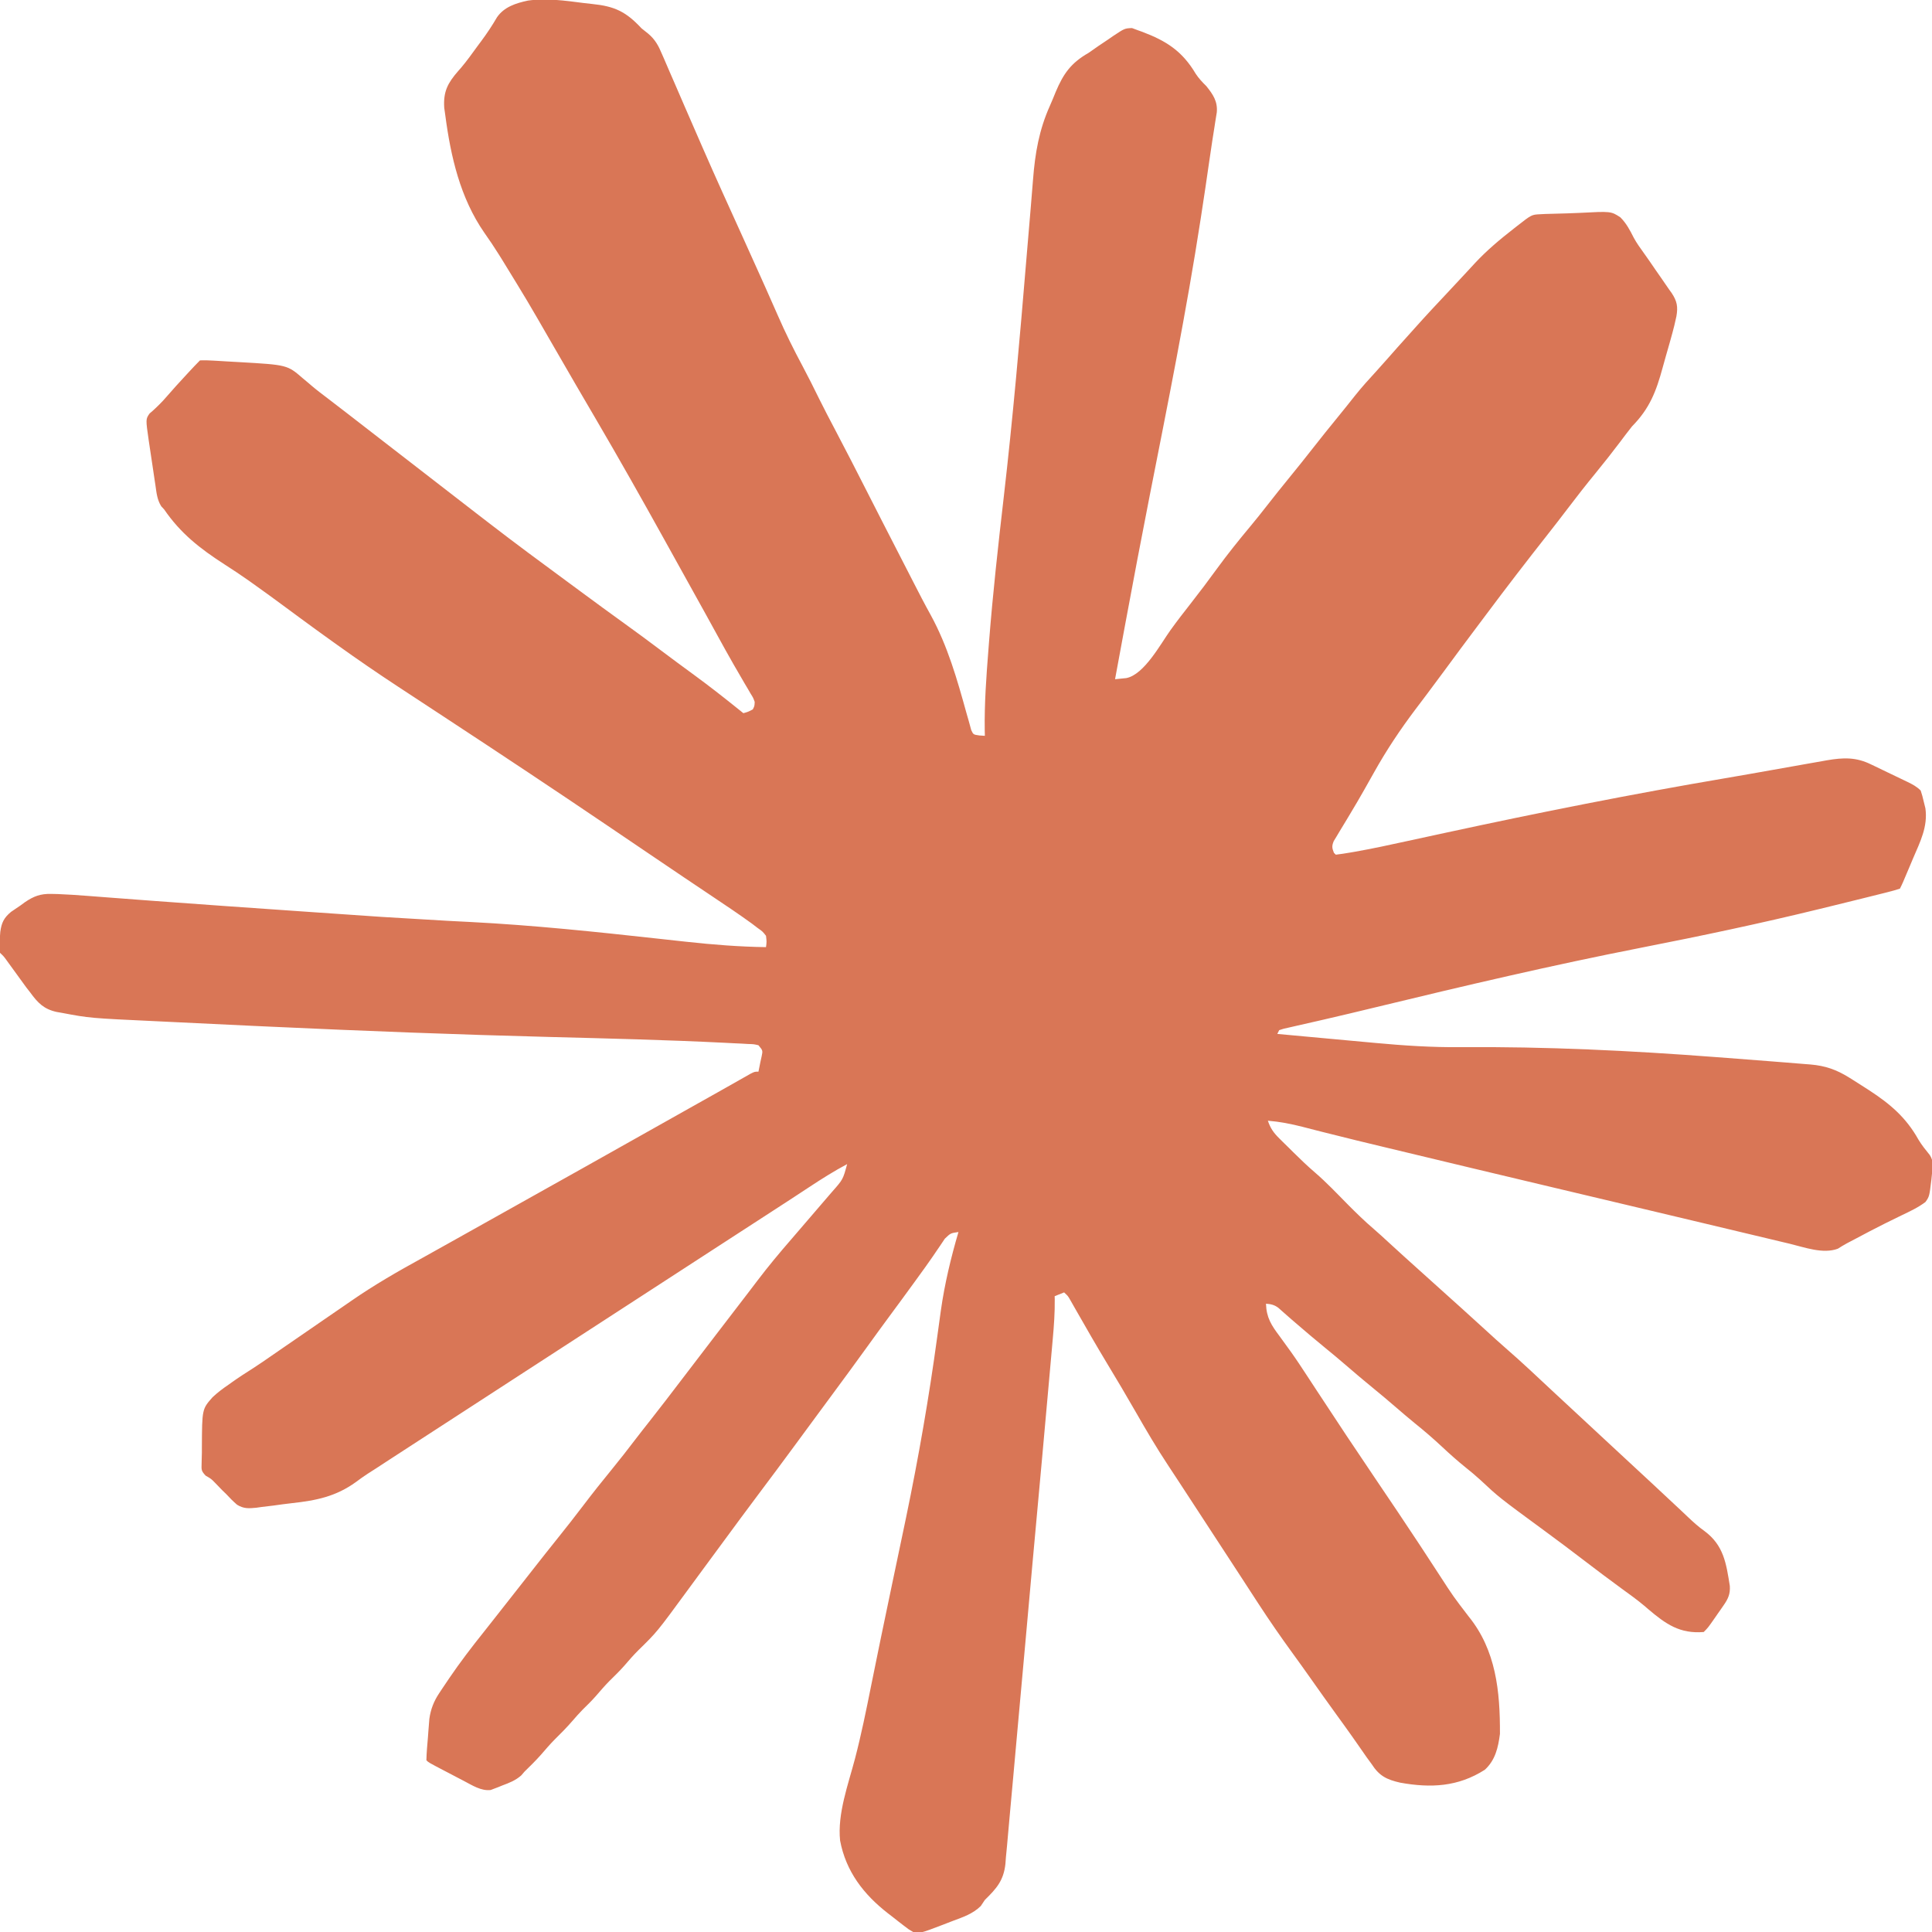
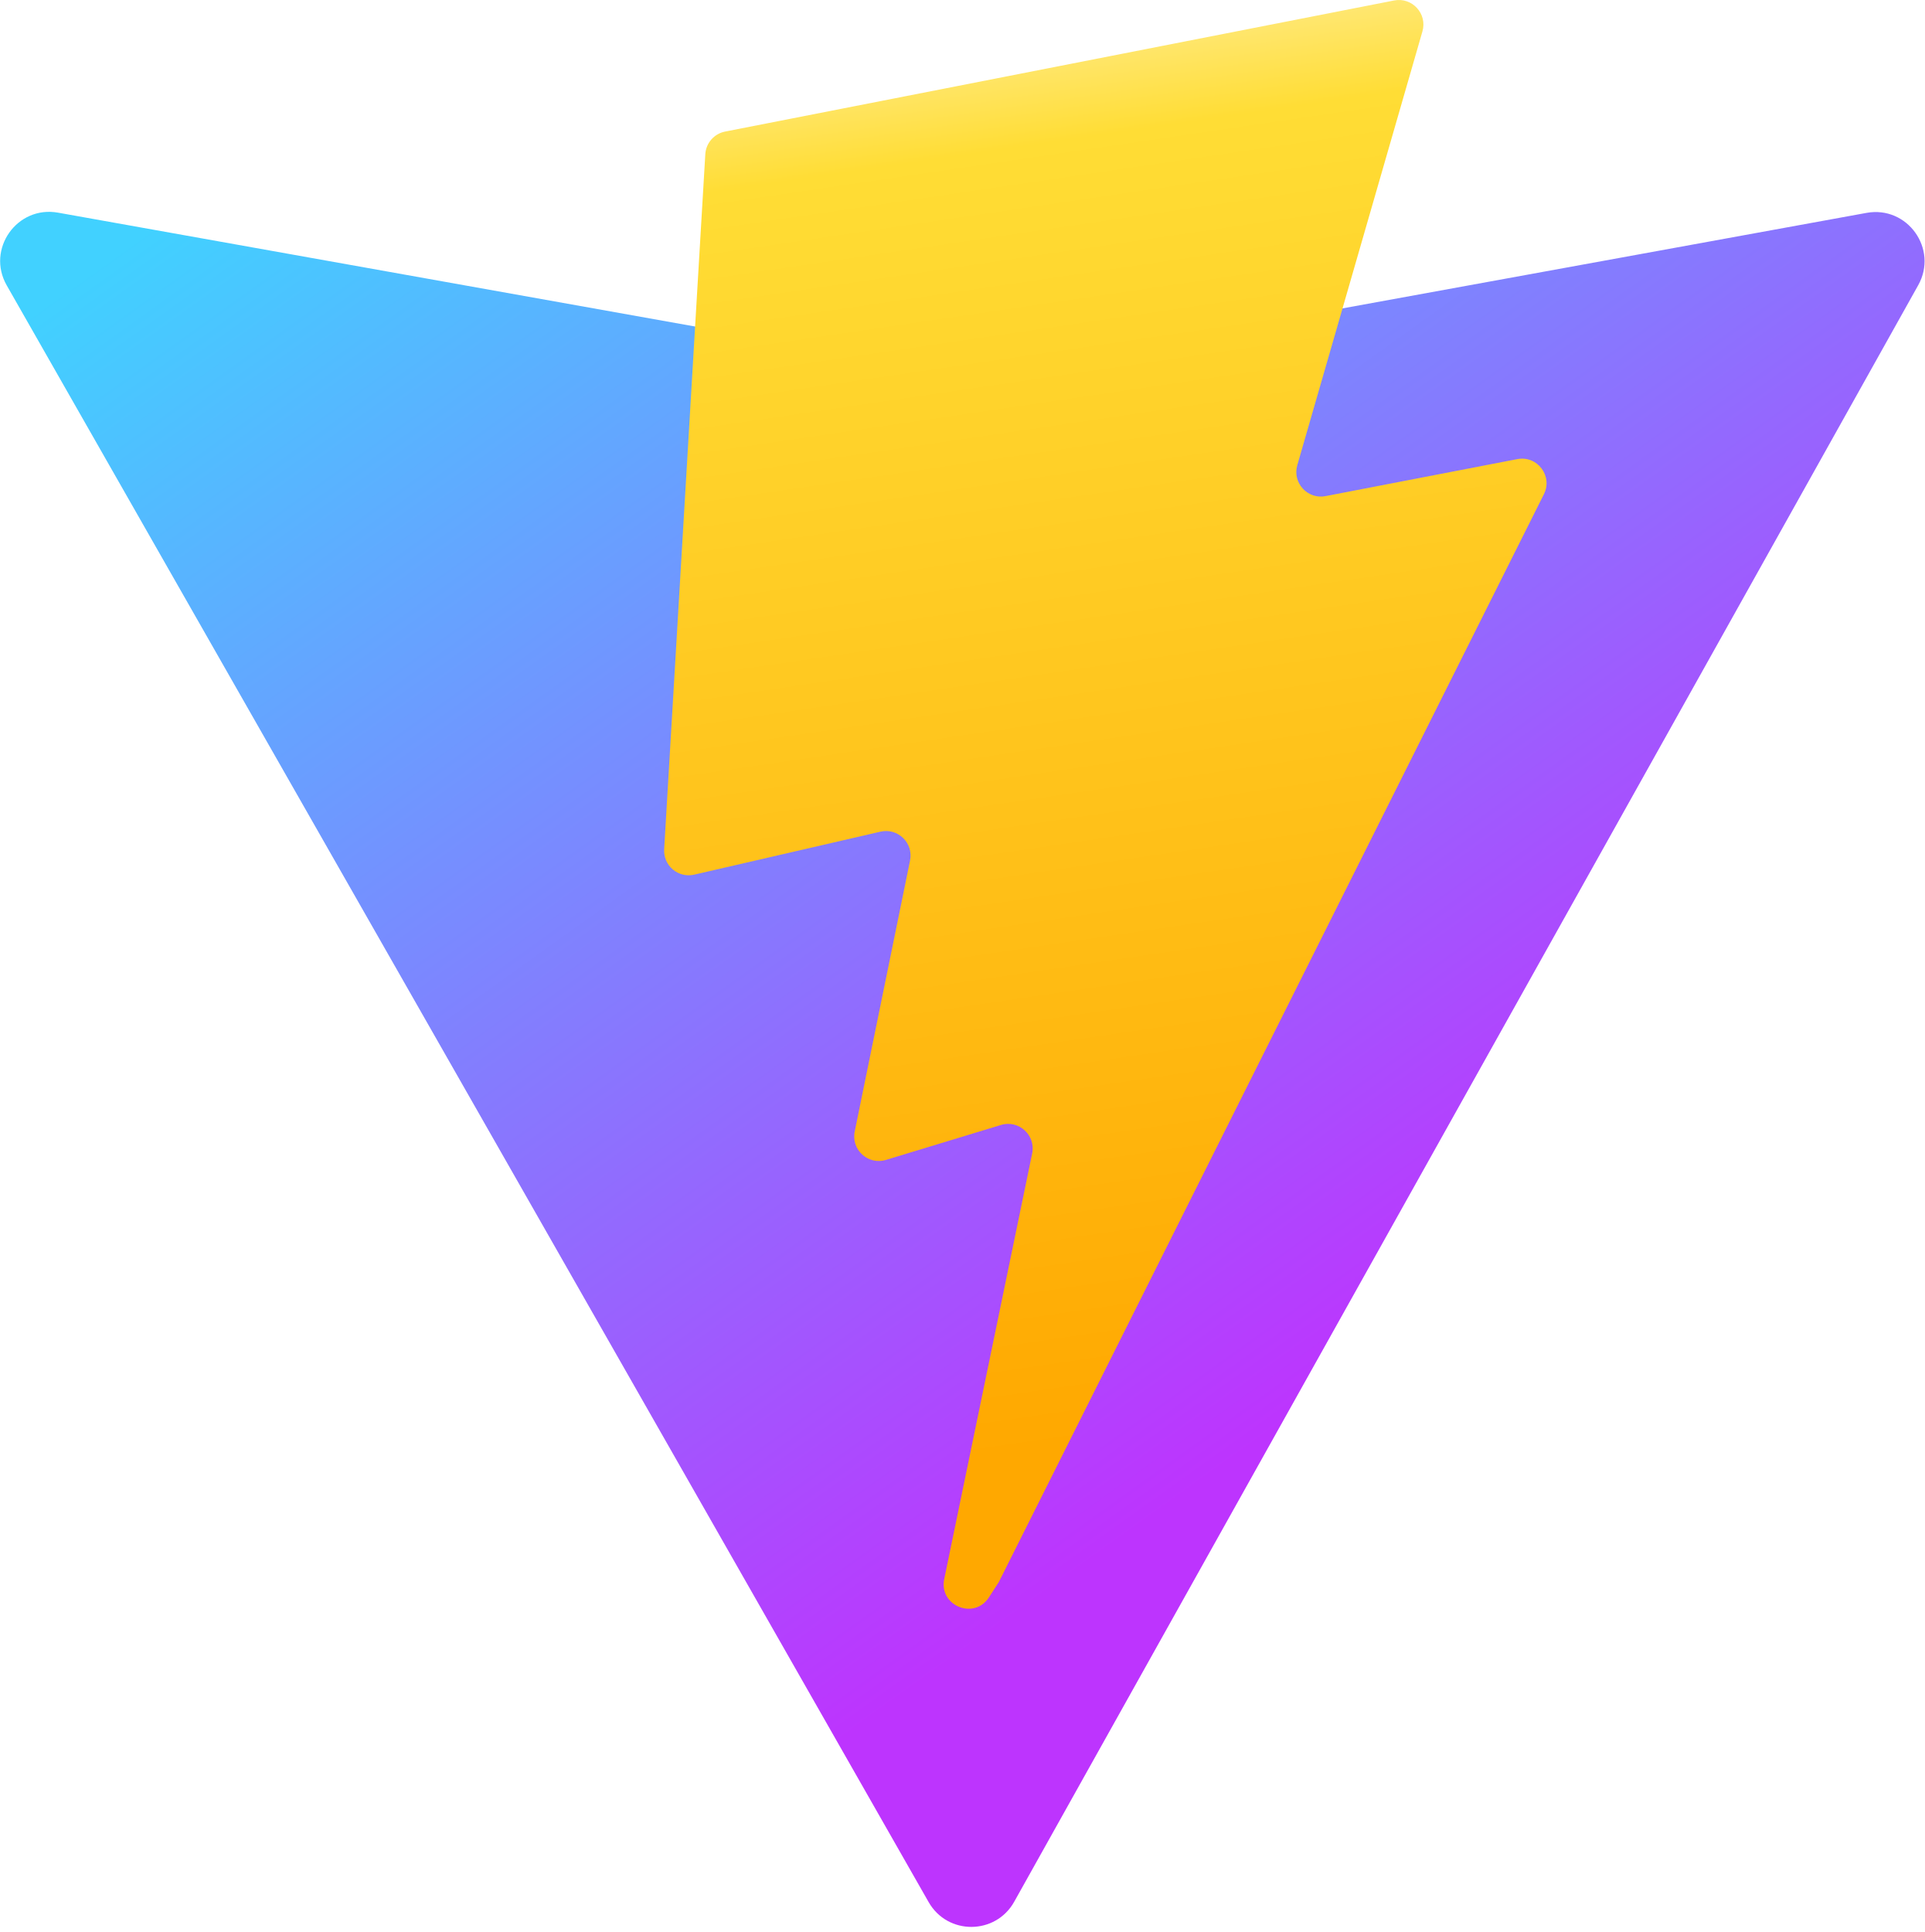
- <svg xmlns="http://www.w3.org/2000/svg" version="1.1" width="1024" height="1024">
-   <path d="M0 0 C1.538 0.192 3.079 0.366 4.621 0.522 C16.417 1.723 22.465 4.509 30.745 13.413 C31.926 14.366 33.112 15.312 34.304 16.251 C38.051 19.418 39.789 22.71 41.656 27.187 C41.985 27.934 42.314 28.681 42.653 29.451 C43.722 31.89 44.765 34.338 45.808 36.788 C46.558 38.512 47.31 40.235 48.064 41.957 C49.959 46.296 51.834 50.644 53.704 54.994 C56.045 60.43 58.422 65.851 60.794 71.273 C61.629 73.182 62.461 75.092 63.292 77.002 C70.149 92.725 77.275 108.328 84.362 123.948 C87.633 131.159 90.885 138.378 94.123 145.605 C94.921 147.387 95.721 149.169 96.52 150.95 C98.692 155.795 100.853 160.643 102.964 165.515 C106.98 174.761 111.418 183.674 116.175 192.562 C119.175 198.182 122.01 203.881 124.819 209.598 C127.568 215.158 130.441 220.648 133.339 226.132 C139.083 237.004 144.667 247.955 150.245 258.913 C152.364 263.071 154.484 267.228 156.605 271.386 C157.128 272.412 157.651 273.438 158.19 274.495 C162.189 282.331 166.208 290.156 170.241 297.974 C171.736 300.872 173.224 303.774 174.707 306.678 C177.763 312.66 180.834 318.618 184.097 324.491 C193.054 340.923 198.024 358.406 202.995 376.361 C203.389 377.771 203.792 379.178 204.207 380.582 C204.674 382.171 205.101 383.773 205.52 385.375 C206.639 387.775 206.639 387.775 209.87 388.226 C210.819 388.287 211.768 388.349 212.745 388.413 C212.724 387.433 212.702 386.452 212.679 385.442 C212.468 371.207 213.503 357.097 214.62 342.913 C214.727 341.535 214.834 340.158 214.94 338.78 C216.944 313.08 219.793 287.497 222.753 261.893 C227.595 219.974 231.241 177.973 234.735 135.924 C235.483 126.934 236.244 117.946 237.019 108.959 C237.46 103.828 237.882 98.696 238.275 93.561 C239.356 79.612 241.459 67.327 247.203 54.505 C248.27 52.109 249.255 49.688 250.238 47.257 C254.342 37.497 258.342 31.802 267.745 26.413 C269.5 25.205 271.246 23.986 272.984 22.753 C274.673 21.616 276.364 20.482 278.058 19.351 C278.912 18.758 279.766 18.166 280.646 17.556 C286.821 13.453 286.821 13.453 290.714 13.284 C291.714 13.657 292.715 14.029 293.745 14.413 C294.859 14.81 294.859 14.81 295.994 15.215 C309.038 20.117 317.417 25.56 324.517 37.54 C326.119 39.983 328.023 41.988 330.102 44.031 C333.641 48.417 336.18 52.119 335.674 57.94 C335.418 59.691 335.133 61.439 334.827 63.183 C334.6 64.668 334.6 64.668 334.367 66.184 C334.027 68.398 333.677 70.61 333.318 72.82 C332.721 76.564 332.179 80.312 331.65 84.065 C330.35 93.253 328.967 102.428 327.558 111.601 C327.426 112.459 327.294 113.318 327.159 114.203 C319.563 163.555 309.683 212.489 300.04 261.471 C295.64 283.843 291.399 306.244 287.245 328.663 C286.949 330.261 286.652 331.858 286.356 333.456 C284.813 341.774 283.275 350.093 281.745 358.413 C283.642 358.222 283.642 358.222 285.577 358.028 C286.288 357.956 286.999 357.885 287.732 357.811 C297.243 355.931 305.91 339.65 311.14 332.378 C314.561 327.63 318.126 323.011 321.745 318.413 C326.538 312.312 331.182 306.125 335.745 299.851 C341.375 292.128 347.318 284.732 353.441 277.397 C356.467 273.769 359.405 270.079 362.308 266.351 C366.227 261.321 370.213 256.353 374.245 251.413 C378.295 246.451 382.303 241.462 386.245 236.413 C390.797 230.585 395.438 224.833 400.114 219.104 C403.087 215.461 406.027 211.797 408.933 208.101 C412.554 203.555 416.437 199.279 420.37 195.003 C422.381 192.81 424.356 190.596 426.308 188.351 C429.644 184.514 433.041 180.734 436.448 176.96 C437.901 175.349 439.349 173.735 440.792 172.116 C446.673 165.528 452.704 159.088 458.757 152.659 C461.44 149.809 464.108 146.947 466.765 144.073 C467.422 143.366 468.078 142.658 468.755 141.929 C469.996 140.591 471.235 139.249 472.47 137.905 C478.774 131.127 485.763 125.278 493.058 119.601 C493.664 119.124 494.271 118.648 494.896 118.157 C502.527 112.188 502.527 112.188 507.058 111.964 C507.927 111.919 508.795 111.874 509.69 111.827 C513.676 111.685 517.661 111.57 521.648 111.493 C523.743 111.44 525.837 111.358 527.93 111.247 C544.595 110.372 544.595 110.372 549.528 113.568 C552.693 116.672 554.644 120.404 556.625 124.33 C558.201 127.26 560.113 129.894 562.058 132.588 C564.075 135.382 566.011 138.228 567.954 141.074 C568.95 142.524 569.956 143.967 570.971 145.404 C572.465 147.523 573.926 149.662 575.382 151.808 C576.065 152.755 576.065 152.755 576.761 153.721 C579.621 158.029 580.167 160.96 579.28 166.053 C579.104 166.832 578.927 167.611 578.745 168.413 C578.566 169.205 578.387 169.997 578.203 170.813 C577.571 173.39 576.876 175.942 576.156 178.495 C575.892 179.431 575.629 180.366 575.357 181.33 C574.798 183.298 574.234 185.266 573.665 187.232 C573.096 189.218 572.541 191.209 571.999 193.203 C568.536 205.952 565.074 214.95 555.745 224.413 C554.598 225.835 553.474 227.276 552.382 228.741 C551.895 229.387 551.408 230.033 550.906 230.698 C550.42 231.347 549.934 231.995 549.433 232.663 C545.14 238.336 540.758 243.915 536.245 249.413 C531.189 255.578 526.301 261.852 521.478 268.2 C518.124 272.614 514.741 276.999 511.308 281.351 C500.192 295.458 489.239 309.67 478.499 324.066 C476.878 326.236 475.253 328.401 473.624 330.565 C467.76 338.359 461.951 346.191 456.178 354.052 C453.087 358.255 449.979 362.442 446.839 366.608 C446.187 367.474 445.534 368.34 444.862 369.232 C443.63 370.865 442.395 372.496 441.158 374.125 C432.998 384.935 425.663 395.901 419.058 407.726 C417.683 410.171 416.304 412.615 414.925 415.058 C414.581 415.669 414.236 416.28 413.882 416.909 C411.503 421.118 409.055 425.281 406.566 429.425 C405.912 430.519 405.258 431.614 404.584 432.742 C403.34 434.817 402.087 436.886 400.823 438.949 C399.994 440.339 399.994 440.339 399.148 441.757 C398.658 442.563 398.168 443.369 397.663 444.2 C396.591 446.784 396.715 447.852 397.745 450.413 C398.075 450.743 398.405 451.073 398.745 451.413 C401.302 451.108 403.803 450.73 406.338 450.289 C407.139 450.152 407.94 450.015 408.766 449.874 C418.237 448.211 427.626 446.163 437.019 444.108 C442.758 442.853 448.502 441.616 454.245 440.376 C455.45 440.115 456.656 439.855 457.899 439.586 C506.743 429.025 555.633 419.295 604.899 410.925 C613.321 409.494 621.733 408.007 630.144 406.507 C633.785 405.861 637.425 405.216 641.066 404.572 C643.266 404.182 645.466 403.791 647.665 403.397 C650.59 402.875 653.517 402.364 656.445 401.854 C657.268 401.705 658.092 401.556 658.941 401.403 C667.68 399.905 674.503 399.621 682.554 403.624 C683.247 403.952 683.94 404.28 684.653 404.619 C686.102 405.308 687.546 406.006 688.986 406.712 C691.194 407.794 693.413 408.851 695.634 409.905 C697.045 410.581 698.456 411.258 699.866 411.937 C700.859 412.413 700.859 412.413 701.871 412.9 C704.529 414.204 706.636 415.304 708.745 417.413 C709.632 420.171 709.632 420.171 710.433 423.538 C710.705 424.634 710.977 425.729 711.257 426.858 C712.594 436.592 708.482 444.561 704.745 453.288 C704.179 454.631 703.614 455.975 703.05 457.319 C699.096 466.713 699.096 466.713 697.745 469.413 C695.628 470.116 693.472 470.707 691.308 471.25 C690.285 471.511 690.285 471.511 689.241 471.776 C686.935 472.359 684.625 472.93 682.316 473.499 C680.663 473.911 679.011 474.324 677.359 474.737 C672.824 475.865 668.286 476.978 663.746 478.086 C660.857 478.791 657.969 479.5 655.08 480.208 C623.771 487.869 592.323 494.499 560.695 500.698 C513.614 509.934 466.978 520.875 420.353 532.171 C410.931 534.453 401.507 536.715 392.058 538.884 C390.831 539.167 390.831 539.167 389.579 539.455 C385.83 540.319 382.08 541.176 378.326 542.017 C377.06 542.308 375.794 542.599 374.49 542.898 C373.395 543.145 372.3 543.392 371.172 543.646 C370.371 543.899 369.57 544.152 368.745 544.413 C368.415 545.073 368.085 545.733 367.745 546.413 C376.057 547.181 384.368 547.947 392.681 548.708 C396.542 549.062 400.403 549.417 404.265 549.774 C408.006 550.12 411.747 550.464 415.488 550.805 C416.901 550.934 418.313 551.065 419.725 551.196 C434.759 552.593 449.68 553.567 464.786 553.43 C510.075 553.075 555.053 555.253 600.188 558.694 C602.249 558.851 604.311 559.007 606.373 559.162 C614.266 559.757 622.157 560.365 630.048 560.993 C632.472 561.185 634.896 561.376 637.321 561.565 C640.655 561.827 643.988 562.1 647.322 562.376 C648.296 562.451 649.271 562.527 650.276 562.604 C658.209 563.282 664.097 565.339 670.874 569.569 C671.875 570.191 671.875 570.191 672.897 570.826 C675.043 572.174 677.178 573.539 679.308 574.913 C680.032 575.379 680.755 575.845 681.501 576.325 C692.581 583.54 701.012 590.708 707.549 602.418 C709.301 605.339 711.414 607.947 713.555 610.591 C715.641 613.784 715.247 616.824 714.745 620.413 C714.637 621.487 714.529 622.561 714.417 623.667 C713.344 632.557 713.344 632.557 711.296 635.483 C707.391 638.438 703.087 640.424 698.683 642.538 C696.702 643.508 694.721 644.479 692.741 645.452 C691.742 645.942 690.743 646.432 689.714 646.938 C684.397 649.581 679.157 652.367 673.913 655.152 C672.488 655.908 671.06 656.659 669.628 657.401 C667.991 658.281 666.409 659.261 664.839 660.257 C656.992 663.19 647.147 659.511 639.308 657.616 C638.057 657.319 636.806 657.023 635.517 656.717 C632.742 656.059 629.968 655.396 627.195 654.73 C622.618 653.632 618.039 652.542 613.46 651.453 C607.327 649.994 601.195 648.532 595.063 647.067 C581.316 643.784 567.565 640.519 553.813 637.257 C542.49 634.57 531.167 631.882 519.844 629.194 C517.894 628.731 515.943 628.268 513.992 627.805 C484.897 620.898 455.808 613.965 426.738 606.956 C425.571 606.675 424.404 606.394 423.202 606.105 C419.819 605.29 416.436 604.473 413.053 603.656 C411.971 603.395 410.889 603.134 409.773 602.864 C403.892 601.439 398.02 599.98 392.156 598.484 C390.267 598.004 390.267 598.004 388.34 597.515 C385.932 596.901 383.524 596.282 381.118 595.657 C374.974 594.092 369.066 592.931 362.745 592.413 C364.096 596.444 365.801 598.835 368.816 601.812 C369.63 602.621 370.445 603.431 371.284 604.265 C372.138 605.097 372.991 605.93 373.87 606.788 C374.701 607.613 375.531 608.438 376.386 609.288 C380.069 612.925 383.776 616.489 387.706 619.858 C393.8 625.106 399.326 630.952 404.968 636.675 C409.504 641.251 414.073 645.697 418.967 649.889 C421.577 652.126 424.093 654.457 426.62 656.788 C431.961 661.702 437.343 666.567 442.745 671.413 C444.412 672.913 446.079 674.413 447.745 675.913 C448.57 676.656 449.395 677.398 450.245 678.163 C457.745 684.913 457.745 684.913 460.253 687.171 C461.893 688.646 463.533 690.12 465.175 691.593 C469.766 695.714 474.33 699.862 478.87 704.038 C482.129 707.035 485.4 710.012 488.745 712.913 C497.401 720.431 505.734 728.32 514.107 736.15 C518.139 739.919 522.185 743.673 526.245 747.413 C531.572 752.32 536.869 757.257 542.159 762.202 C546.175 765.953 550.204 769.69 554.245 773.413 C562.092 780.643 569.885 787.932 577.677 795.22 C578.961 796.42 580.245 797.619 581.53 798.818 C582.795 800.003 584.055 801.195 585.309 802.393 C588.158 805.1 590.976 807.647 594.179 809.929 C604.341 817.451 605.687 827.017 607.59 839.022 C607.864 843.243 606.692 845.811 604.312 849.233 C603.828 849.933 603.344 850.633 602.845 851.354 C602.338 852.075 601.83 852.796 601.308 853.538 C600.804 854.266 600.301 854.995 599.782 855.745 C596.05 861.109 596.05 861.109 593.745 863.413 C581.052 864.449 573.66 859.202 564.37 851.327 C563.609 850.674 562.847 850.021 562.062 849.348 C558.322 846.224 554.381 843.391 550.433 840.538 C543.641 835.577 536.924 830.526 530.245 825.413 C523.543 820.283 516.803 815.215 509.995 810.226 C485.133 791.966 485.133 791.966 475.277 782.733 C472.718 780.388 470.078 778.209 467.37 776.038 C463.167 772.649 459.184 769.1 455.245 765.413 C450.519 760.992 445.672 756.812 440.624 752.757 C437.279 750.034 434.011 747.231 430.745 744.413 C426.621 740.858 422.473 737.345 418.245 733.913 C413.399 729.979 408.664 725.929 403.937 721.854 C400.412 718.824 396.855 715.843 393.245 712.913 C387.781 708.475 382.439 703.901 377.105 699.308 C376.558 698.838 376.01 698.369 375.447 697.885 C374.247 696.847 373.056 695.8 371.87 694.746 C371.255 694.204 370.641 693.663 370.007 693.104 C369.452 692.61 368.898 692.116 368.326 691.607 C366.233 690.026 364.342 689.57 361.745 689.413 C361.986 696.804 364.585 700.807 368.96 706.628 C370.25 708.406 371.538 710.186 372.823 711.967 C373.48 712.872 374.136 713.776 374.813 714.708 C377.801 718.891 380.625 723.176 383.437 727.479 C384.266 728.743 384.266 728.743 385.111 730.033 C386.254 731.776 387.395 733.52 388.535 735.264 C398.977 751.234 409.546 767.114 420.245 782.913 C427.692 793.91 435.109 804.925 442.417 816.015 C443.049 816.973 443.681 817.931 444.332 818.918 C447.46 823.667 450.573 828.424 453.661 833.198 C460.984 844.503 460.984 844.503 469.167 855.187 C483.66 873.043 485.847 894.817 485.745 917.413 C484.831 924.609 483.282 931.349 477.745 936.413 C463.522 945.513 449.055 946.177 432.911 943.267 C425.661 941.631 421.759 939.663 417.745 933.413 C416.829 932.155 415.911 930.899 414.991 929.644 C414.052 928.298 413.116 926.95 412.183 925.601 C411.13 924.093 410.077 922.587 409.023 921.081 C408.484 920.311 407.945 919.54 407.389 918.747 C404.71 914.943 401.978 911.179 399.245 907.413 C394.536 900.914 389.883 894.379 385.269 887.812 C382.146 883.374 378.981 878.97 375.788 874.582 C369.546 865.999 363.538 857.304 357.745 848.413 C357.277 847.695 356.809 846.977 356.327 846.238 C353.666 842.154 351.011 838.065 348.359 833.976 C344.377 827.841 340.374 821.72 336.37 815.601 C329.625 805.288 322.88 794.976 316.159 784.647 C314.085 781.461 311.999 778.283 309.894 775.116 C303.735 765.808 298.112 756.24 292.573 746.551 C287.633 737.914 282.547 729.375 277.4 720.86 C271.962 711.837 266.699 702.719 261.491 693.562 C260.898 692.524 260.306 691.486 259.695 690.417 C259.172 689.497 258.65 688.578 258.111 687.63 C256.805 685.319 256.805 685.319 254.745 683.413 C253.095 684.073 251.445 684.733 249.745 685.413 C249.763 686.278 249.763 686.278 249.781 687.16 C249.858 694.138 249.374 700.992 248.743 707.938 C248.635 709.164 248.527 710.391 248.416 711.654 C248.117 715.033 247.815 718.412 247.51 721.79 C247.249 724.694 246.991 727.598 246.734 730.502 C244.291 758.026 241.781 785.545 239.259 813.062 C238.932 816.638 238.604 820.215 238.277 823.792 C238.195 824.681 238.114 825.57 238.03 826.486 C236.712 840.896 235.424 855.31 234.149 869.725 C232.838 884.542 231.496 899.357 230.125 914.169 C229.357 922.479 228.602 930.789 227.882 939.103 C227.27 946.179 226.63 953.253 225.954 960.324 C225.611 963.929 225.28 967.534 224.985 971.143 C224.664 975.063 224.28 978.975 223.891 982.889 C223.767 984.586 223.767 984.586 223.64 986.317 C222.679 995.133 218.944 999.337 212.745 1005.413 C212.023 1006.488 211.302 1007.563 210.558 1008.671 C206.302 1012.82 201.196 1014.508 195.68 1016.565 C193.743 1017.289 191.818 1018.04 189.894 1018.796 C178.898 1023.009 178.898 1023.009 174.745 1022.413 C172.329 1021.024 172.329 1021.024 169.839 1019.089 C168.476 1018.04 168.476 1018.04 167.085 1016.97 C166.148 1016.229 165.211 1015.489 164.245 1014.726 C163.308 1014.004 162.371 1013.283 161.406 1012.54 C148.489 1002.509 139.103 990.327 136.015 973.973 C134.512 959.716 140.359 944.116 143.925 930.495 C147.235 917.806 149.836 904.988 152.41 892.134 C153.7 885.7 155.019 879.273 156.338 872.844 C156.805 870.566 157.271 868.287 157.737 866.009 C159.665 856.592 161.633 847.183 163.625 837.779 C165.893 827.078 168.141 816.373 170.37 805.663 C170.574 804.684 170.778 803.705 170.988 802.696 C177.595 770.908 183.14 739.068 187.505 706.894 C188.031 703.022 188.565 699.151 189.105 695.28 C189.257 694.187 189.257 694.187 189.412 693.072 C191.419 678.871 194.711 665.184 198.745 651.413 C194.574 652.002 194.574 652.002 191.527 654.94 C190.752 656.068 189.993 657.205 189.245 658.351 C188.366 659.638 187.486 660.924 186.605 662.21 C186.141 662.895 185.678 663.58 185.2 664.286 C182.701 667.94 180.095 671.517 177.495 675.101 C176.951 675.855 176.406 676.609 175.845 677.385 C171.263 683.723 166.624 690.017 161.977 696.306 C158.032 701.651 154.126 707.022 150.245 712.413 C144.065 720.997 137.798 729.515 131.511 738.022 C129.17 741.193 126.831 744.366 124.493 747.54 C122.743 749.916 120.992 752.292 119.241 754.667 C116.919 757.819 114.599 760.973 112.281 764.128 C105.686 773.099 99.043 782.03 92.353 790.93 C86.343 798.933 80.405 806.989 74.479 815.054 C70.994 819.796 67.501 824.532 64.008 829.269 C61.011 833.334 58.018 837.404 55.034 841.479 C38.938 863.449 38.938 863.449 29.124 873.038 C26.418 875.739 23.94 878.58 21.456 881.483 C19.001 884.253 16.354 886.813 13.718 889.409 C11.172 891.996 8.825 894.728 6.46 897.479 C4.244 899.979 1.874 902.296 -0.509 904.636 C-2.319 906.479 -4.008 908.391 -5.692 910.351 C-8.731 913.879 -11.965 917.143 -15.282 920.409 C-17.823 922.991 -20.166 925.719 -22.528 928.464 C-25.297 931.589 -28.273 934.494 -31.255 937.413 C-31.821 938.071 -32.386 938.728 -32.969 939.405 C-36.065 942.125 -39.3 943.362 -43.13 944.788 C-44.172 945.215 -44.172 945.215 -45.235 945.651 C-45.92 945.91 -46.604 946.17 -47.309 946.437 C-47.923 946.673 -48.536 946.909 -49.168 947.153 C-54.179 947.778 -58.966 944.662 -63.274 942.409 C-64.378 941.834 -65.482 941.258 -66.62 940.665 C-68.326 939.767 -68.326 939.767 -70.067 938.851 C-71.224 938.248 -72.381 937.645 -73.573 937.024 C-82.11 932.558 -82.11 932.558 -83.255 931.413 C-83.187 927.342 -82.774 923.283 -82.442 919.226 C-82.359 918.088 -82.276 916.95 -82.19 915.778 C-82.102 914.674 -82.014 913.57 -81.923 912.433 C-81.843 911.423 -81.763 910.413 -81.681 909.373 C-80.946 904.269 -79.33 900.148 -76.489 895.866 C-75.936 895.03 -75.383 894.194 -74.812 893.333 C-73.918 892.012 -73.918 892.012 -73.005 890.663 C-72.384 889.74 -71.764 888.817 -71.125 887.866 C-65.395 879.44 -59.238 871.397 -52.876 863.443 C-50.877 860.94 -48.9 858.419 -46.925 855.897 C-45.586 854.187 -44.243 852.479 -42.899 850.772 C-40.643 847.907 -38.389 845.04 -36.136 842.172 C-35.217 841.001 -34.297 839.831 -33.377 838.66 C-31.096 835.758 -28.816 832.854 -26.54 829.948 C-22.345 824.596 -18.136 819.257 -13.874 813.958 C-9.102 808.026 -4.419 802.04 0.183 795.976 C5.025 789.597 10.003 783.351 15.077 777.156 C19.253 772.048 23.295 766.854 27.296 761.608 C29.849 758.266 32.452 754.964 35.058 751.663 C40.813 744.364 46.454 736.979 52.088 729.586 C54.803 726.026 57.525 722.47 60.245 718.913 C63.531 714.617 66.817 710.32 70.101 706.022 C75.841 698.512 81.585 691.003 87.359 683.519 C88.969 681.423 90.571 679.323 92.163 677.214 C97.91 669.623 103.967 662.363 110.213 655.179 C112.738 652.269 115.241 649.34 117.745 646.413 C120.846 642.792 123.95 639.174 127.062 635.562 C127.605 634.93 128.148 634.298 128.708 633.647 C129.746 632.441 130.785 631.235 131.825 630.03 C137.549 623.551 137.549 623.551 139.745 615.413 C132.831 619.098 126.281 623.223 119.745 627.538 C117.697 628.882 115.649 630.226 113.601 631.569 C112.602 632.225 111.604 632.882 110.575 633.558 C106.747 636.068 102.904 638.556 99.058 641.038 C92.947 644.986 86.844 648.946 80.745 652.913 C74.584 656.921 68.418 660.922 62.245 664.913 C52.734 671.063 43.24 677.238 33.745 683.413 C23.563 690.036 13.379 696.655 3.178 703.25 C-2.305 706.796 -7.781 710.353 -13.255 713.913 C-19.416 717.921 -25.582 721.922 -31.755 725.913 C-41.266 732.063 -50.76 738.238 -60.255 744.413 C-70.436 751.035 -80.618 757.656 -90.82 764.247 C-94.617 766.702 -98.409 769.164 -102.196 771.636 C-103.048 772.191 -103.9 772.747 -104.778 773.319 C-106.387 774.369 -107.995 775.419 -109.602 776.472 C-111.203 777.515 -112.812 778.544 -114.429 779.562 C-116.552 780.953 -118.553 782.377 -120.576 783.899 C-131.227 791.603 -141.597 793.704 -154.53 795.115 C-157.787 795.479 -161.025 795.927 -164.27 796.384 C-166.358 796.64 -168.447 796.89 -170.536 797.136 C-171.974 797.34 -171.974 797.34 -173.44 797.548 C-177.458 797.939 -180.115 798.121 -183.615 795.947 C-185.637 794.196 -187.457 792.392 -189.255 790.413 C-190.032 789.656 -190.809 788.9 -191.61 788.12 C-192.881 786.805 -194.152 785.49 -195.423 784.175 C-197.32 782.229 -197.32 782.229 -200.255 780.538 C-202.661 777.981 -202.484 777.41 -202.395 774.022 C-202.375 773.126 -202.355 772.23 -202.335 771.306 C-202.308 770.351 -202.282 769.397 -202.255 768.413 C-202.254 766.991 -202.254 766.991 -202.253 765.54 C-202.158 745.266 -202.158 745.266 -196.585 738.963 C-193.974 736.512 -191.212 734.427 -188.255 732.413 C-187.669 731.995 -187.084 731.577 -186.481 731.146 C-182.804 728.529 -179.037 726.082 -175.221 723.674 C-171.864 721.522 -168.594 719.246 -165.317 716.976 C-163.975 716.05 -162.632 715.124 -161.29 714.198 C-160.624 713.738 -159.957 713.278 -159.271 712.804 C-155.268 710.042 -151.259 707.29 -147.25 704.536 C-143.939 702.261 -140.63 699.983 -137.325 697.698 C-133.993 695.396 -130.653 693.107 -127.31 690.822 C-125.938 689.882 -124.569 688.937 -123.203 687.988 C-111.069 679.564 -98.437 672.299 -85.492 665.195 C-80.229 662.298 -74.993 659.354 -69.755 656.413 C-67.671 655.246 -65.588 654.08 -63.505 652.913 C-61.958 652.047 -61.958 652.047 -60.38 651.163 C-26.005 631.913 -26.005 631.913 -22.879 630.163 C-20.797 628.997 -18.716 627.831 -16.634 626.665 C-11.402 623.735 -6.169 620.805 -0.934 617.878 C9.137 612.244 19.202 606.598 29.245 600.913 C38.222 595.832 47.213 590.776 56.218 585.745 C61.162 582.982 66.103 580.214 71.032 577.424 C72.786 576.432 74.541 575.44 76.297 574.45 C78.517 573.196 80.735 571.939 82.952 570.679 C83.945 570.119 84.937 569.56 85.96 568.983 C86.838 568.486 87.716 567.989 88.62 567.476 C90.745 566.413 90.745 566.413 92.745 566.413 C93.088 564.748 93.419 563.081 93.745 561.413 C94.086 559.866 94.086 559.866 94.433 558.288 C95.078 555.217 95.078 555.217 92.745 552.413 C90.278 551.837 90.278 551.837 87.292 551.753 C86.087 551.683 84.882 551.612 83.641 551.54 C82.259 551.476 80.877 551.413 79.495 551.351 C78.001 551.274 76.506 551.196 75.012 551.118 C44.155 549.576 13.244 548.83 -17.641 548.037 C-67.152 546.764 -116.625 544.843 -166.099 542.558 C-169.296 542.411 -172.492 542.265 -175.688 542.12 C-188.492 541.534 -201.293 540.923 -214.094 540.279 C-218.106 540.078 -222.118 539.884 -226.131 539.699 C-261.72 538.041 -261.72 538.041 -276.446 535.253 C-277.372 535.092 -278.297 534.93 -279.251 534.764 C-286.049 533.254 -289.229 529.949 -293.255 524.413 C-293.931 523.548 -294.606 522.683 -295.303 521.792 C-295.84 521.051 -296.377 520.31 -296.93 519.546 C-297.53 518.723 -298.131 517.901 -298.749 517.054 C-299.349 516.224 -299.949 515.393 -300.567 514.538 C-301.791 512.852 -303.016 511.167 -304.243 509.483 C-304.774 508.749 -305.306 508.014 -305.854 507.257 C-307.267 505.311 -307.267 505.311 -309.255 503.413 C-309.52 501.565 -309.52 501.565 -309.505 499.351 C-309.512 498.281 -309.512 498.281 -309.52 497.19 C-309.433 496.274 -309.345 495.357 -309.255 494.413 C-309.204 493.731 -309.154 493.048 -309.102 492.345 C-308.439 487.46 -307.195 484.853 -303.36 481.69 C-301.74 480.55 -300.099 479.437 -298.442 478.351 C-297.654 477.771 -296.866 477.192 -296.053 476.595 C-291.381 473.431 -287.851 472.084 -282.174 472.204 C-281.028 472.228 -279.882 472.251 -278.702 472.275 C-273.519 472.483 -268.358 472.813 -263.188 473.226 C-262.014 473.315 -260.841 473.404 -259.631 473.496 C-257.037 473.693 -254.442 473.892 -251.848 474.093 C-244.359 474.672 -236.867 475.227 -229.376 475.784 C-228.544 475.846 -227.712 475.908 -226.855 475.972 C-202.269 477.802 -177.674 479.508 -153.079 481.211 C-149.239 481.477 -145.4 481.744 -141.561 482.011 C-106.819 484.451 -106.819 484.451 -72.052 486.464 C-70.652 486.536 -69.252 486.608 -67.853 486.68 C-65.188 486.817 -62.523 486.953 -59.858 487.09 C-26.451 488.81 6.727 492.302 39.969 495.973 C43.91 496.407 47.851 496.838 51.792 497.269 C52.734 497.371 53.675 497.474 54.646 497.58 C68.675 499.102 82.624 500.222 96.745 500.413 C97.115 497.587 97.115 497.587 96.745 494.413 C94.963 492.133 94.963 492.133 92.323 490.272 C91.314 489.501 90.304 488.729 89.263 487.935 C82.457 483.006 75.485 478.326 68.495 473.663 C66.839 472.552 65.183 471.44 63.527 470.328 C60.179 468.08 56.83 465.833 53.479 463.589 C47.453 459.55 41.449 455.478 35.448 451.403 C30.282 447.897 25.111 444.4 19.941 440.9 C17.603 439.317 15.266 437.733 12.928 436.149 C-15.298 417.029 -43.7 398.188 -72.201 379.479 C-78.164 375.565 -84.126 371.648 -90.085 367.728 C-92.84 365.918 -95.597 364.111 -98.354 362.304 C-109.143 355.218 -119.764 347.934 -130.255 340.413 C-131.147 339.776 -132.04 339.139 -132.959 338.482 C-135.021 337.007 -137.077 335.525 -139.13 334.038 C-139.862 333.509 -140.594 332.98 -141.348 332.435 C-146.863 328.441 -152.343 324.4 -157.817 320.351 C-163.638 316.052 -169.476 311.784 -175.38 307.601 C-176.385 306.885 -176.385 306.885 -177.41 306.154 C-181.679 303.141 -186.017 300.266 -190.419 297.448 C-203.356 289.08 -213.514 281.161 -222.255 268.413 C-222.763 267.865 -223.272 267.317 -223.795 266.752 C-225.967 263.271 -226.288 259.722 -226.86 255.702 C-226.989 254.856 -227.118 254.011 -227.251 253.139 C-227.521 251.353 -227.785 249.566 -228.044 247.778 C-228.44 245.053 -228.853 242.331 -229.268 239.608 C-229.529 237.869 -229.789 236.129 -230.048 234.39 C-230.169 233.58 -230.291 232.771 -230.417 231.936 C-232.055 220.556 -232.055 220.556 -229.969 217.577 C-229.383 217.069 -228.796 216.561 -228.192 216.038 C-225.657 213.715 -223.299 211.405 -221.067 208.788 C-217.77 204.964 -214.369 201.245 -210.942 197.538 C-210.414 196.966 -209.886 196.394 -209.342 195.805 C-207.341 193.644 -205.337 191.496 -203.255 189.413 C-200.824 189.342 -198.532 189.393 -196.114 189.55 C-195.395 189.59 -194.677 189.63 -193.936 189.671 C-192.406 189.76 -190.876 189.853 -189.346 189.952 C-187.056 190.097 -184.765 190.22 -182.473 190.341 C-156.971 191.802 -156.971 191.802 -148.692 198.976 C-147.618 199.873 -146.544 200.771 -145.469 201.667 C-144.675 202.352 -144.675 202.352 -143.864 203.05 C-141.239 205.273 -138.494 207.334 -135.755 209.413 C-134.664 210.251 -133.574 211.089 -132.485 211.929 C-130.385 213.545 -128.283 215.159 -126.18 216.772 C-119.068 222.234 -111.984 227.731 -104.908 233.24 C-100.534 236.645 -96.151 240.038 -91.755 243.413 C-86.571 247.392 -81.41 251.398 -76.255 255.413 C-69.957 260.316 -63.648 265.202 -57.317 270.062 C-54.723 272.054 -52.133 274.052 -49.544 276.052 C-36.074 286.445 -22.39 296.55 -8.682 306.626 C-6.272 308.4 -3.865 310.178 -1.458 311.956 C6.309 317.693 14.094 323.4 21.933 329.038 C28.217 333.56 34.441 338.151 40.621 342.813 C46.713 347.404 52.856 351.926 59.013 356.43 C66.244 361.737 73.314 367.236 80.308 372.851 C81.578 373.87 81.578 373.87 82.874 374.909 C83.492 375.405 84.109 375.902 84.745 376.413 C87.255 375.71 87.255 375.71 89.745 374.413 C90.66 372.601 90.66 372.601 90.745 370.413 C89.949 368.218 89.949 368.218 88.562 366.011 C87.801 364.698 87.801 364.698 87.025 363.359 C86.175 361.932 86.175 361.932 85.308 360.476 C84.097 358.389 82.887 356.302 81.679 354.214 C81.036 353.107 80.392 352.001 79.729 350.861 C76.707 345.609 73.788 340.302 70.873 334.99 C69.181 331.908 67.485 328.829 65.788 325.749 C65.451 325.137 65.114 324.525 64.767 323.894 C59.412 314.171 54.009 304.474 48.613 294.773 C46.716 291.36 44.822 287.946 42.929 284.53 C31.008 263.029 18.936 241.632 6.507 220.42 C3.603 215.462 0.705 210.501 -2.192 205.538 C-2.766 204.555 -3.34 203.571 -3.932 202.558 C-8.253 195.15 -12.538 187.721 -16.817 180.288 C-29.728 157.884 -29.728 157.884 -43.255 135.851 C-43.985 134.684 -43.985 134.684 -44.729 133.494 C-47.246 129.49 -49.833 125.573 -52.579 121.722 C-65.335 103.314 -70.364 81.404 -73.255 59.413 C-73.435 58.134 -73.616 56.856 -73.802 55.538 C-74.361 46.93 -71.927 42.394 -66.384 36.038 C-65.884 35.471 -65.384 34.904 -64.868 34.319 C-61.73 30.612 -58.928 26.648 -56.067 22.726 C-55.457 21.906 -54.846 21.086 -54.217 20.242 C-51.152 16.115 -48.398 11.988 -45.817 7.538 C-42.014 2.045 -35.802 0.086 -29.47 -1.272 C-19.729 -2.657 -9.692 -1.257 0 0 Z " fill="#D97656" transform="translate(309.2546,1.586914)" />
+ <svg xmlns="http://www.w3.org/2000/svg" aria-hidden="true" role="img" class="iconify iconify--logos" width="31.88" height="32" preserveAspectRatio="xMidYMid meet" viewBox="0 0 256 257">
+   <defs>
+     <linearGradient id="IconifyId1813088fe1fbc01fb466" x1="-.828%" x2="57.636%" y1="7.652%" y2="78.411%">
+       <stop offset="0%" stop-color="#41D1FF" />
+       <stop offset="100%" stop-color="#BD34FE" />
+     </linearGradient>
+     <linearGradient id="IconifyId1813088fe1fbc01fb467" x1="43.376%" x2="50.316%" y1="2.242%" y2="89.03%">
+       <stop offset="0%" stop-color="#FFEA83" />
+       <stop offset="8.333%" stop-color="#FFDD35" />
+       <stop offset="100%" stop-color="#FFA800" />
+     </linearGradient>
+   </defs>
+   <path fill="url(#IconifyId1813088fe1fbc01fb466)" d="M255.153 37.938L134.897 252.976c-2.483 4.44-8.862 4.466-11.382.048L.875 37.958c-2.746-4.814 1.371-10.646 6.827-9.67l120.385 21.517a6.537 6.537 0 0 0 2.322-.004l117.867-21.483c5.438-.991 9.574 4.796 6.877 9.62Z" />
+   <path fill="url(#IconifyId1813088fe1fbc01fb467)" d="M185.432.063L96.44 17.501a3.268 3.268 0 0 0-2.634 3.014l-5.474 92.456a3.268 3.268 0 0 0 3.997 3.378l24.777-5.718c2.318-.535 4.413 1.507 3.936 3.838l-7.361 36.047c-.495 2.426 1.782 4.5 4.151 3.78l15.304-4.649c2.372-.72 4.652 1.36 4.15 3.788l-11.698 56.621c-.732 3.542 3.979 5.473 5.943 2.437l1.313-2.028l72.516-144.72c1.215-2.423-.88-5.186-3.54-4.672l-25.505 4.922c-2.396.462-4.435-1.77-3.759-4.114l16.646-57.705c.677-2.35-1.37-4.583-3.769-4.113Z" />
</svg>
